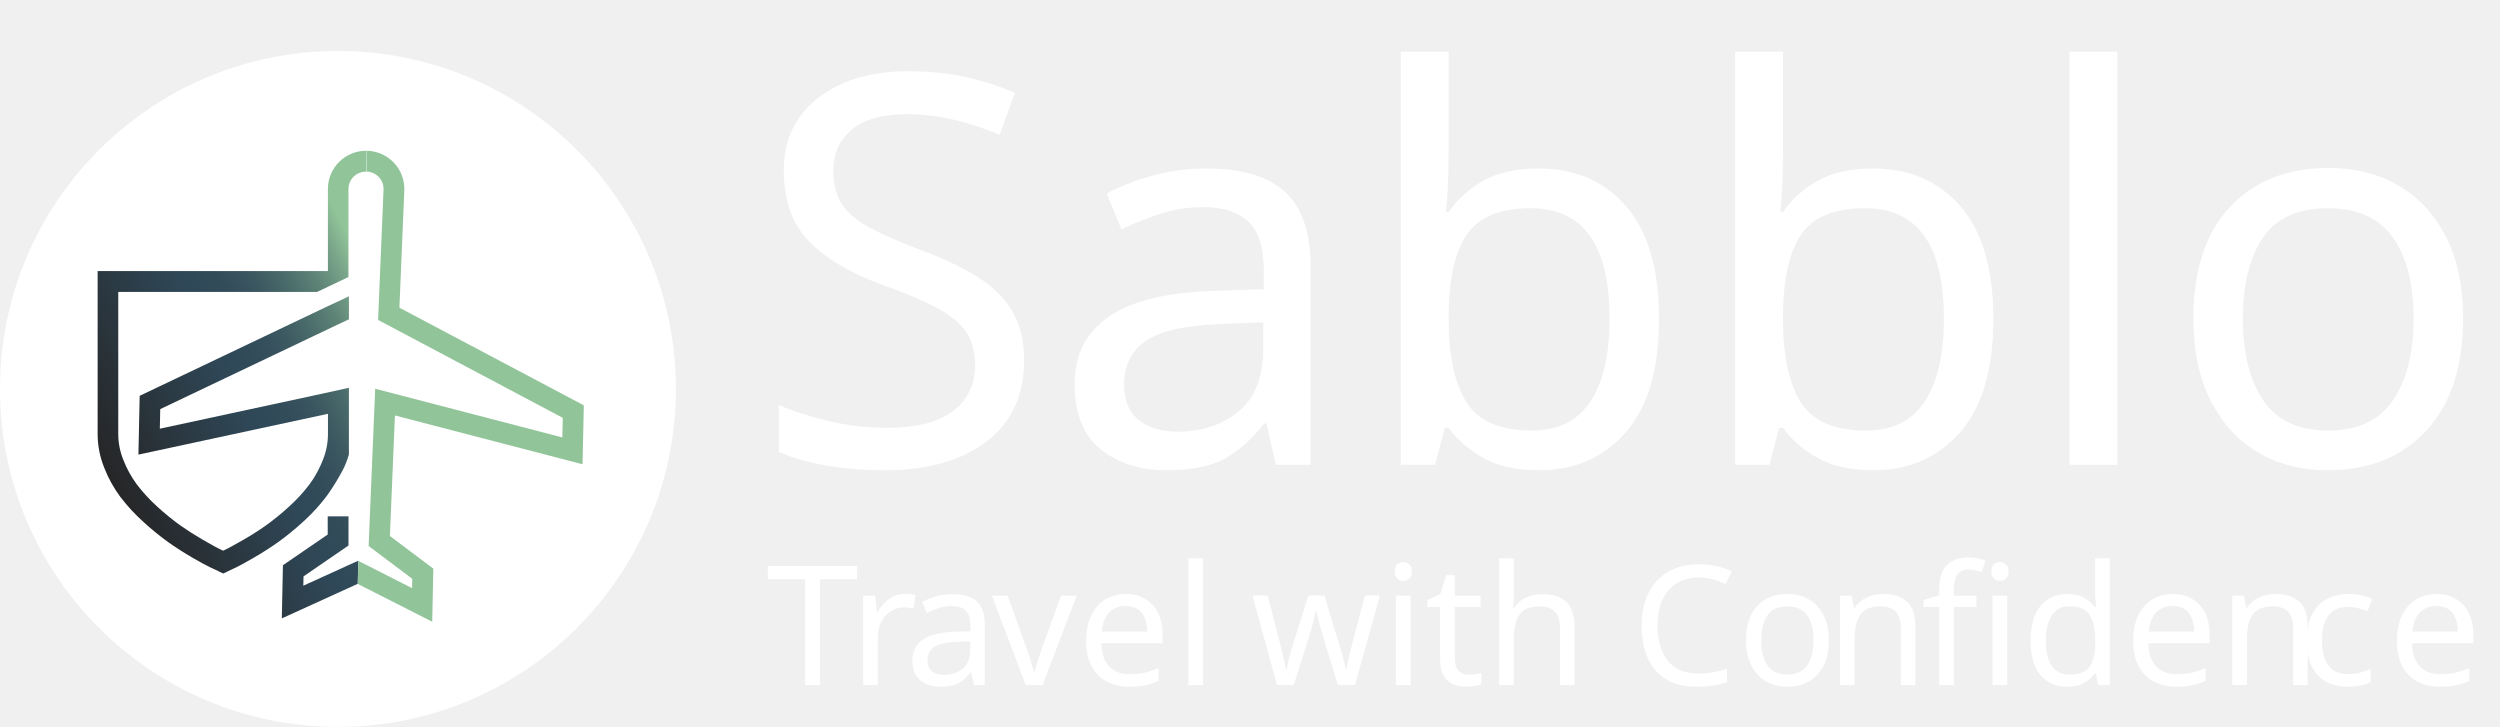
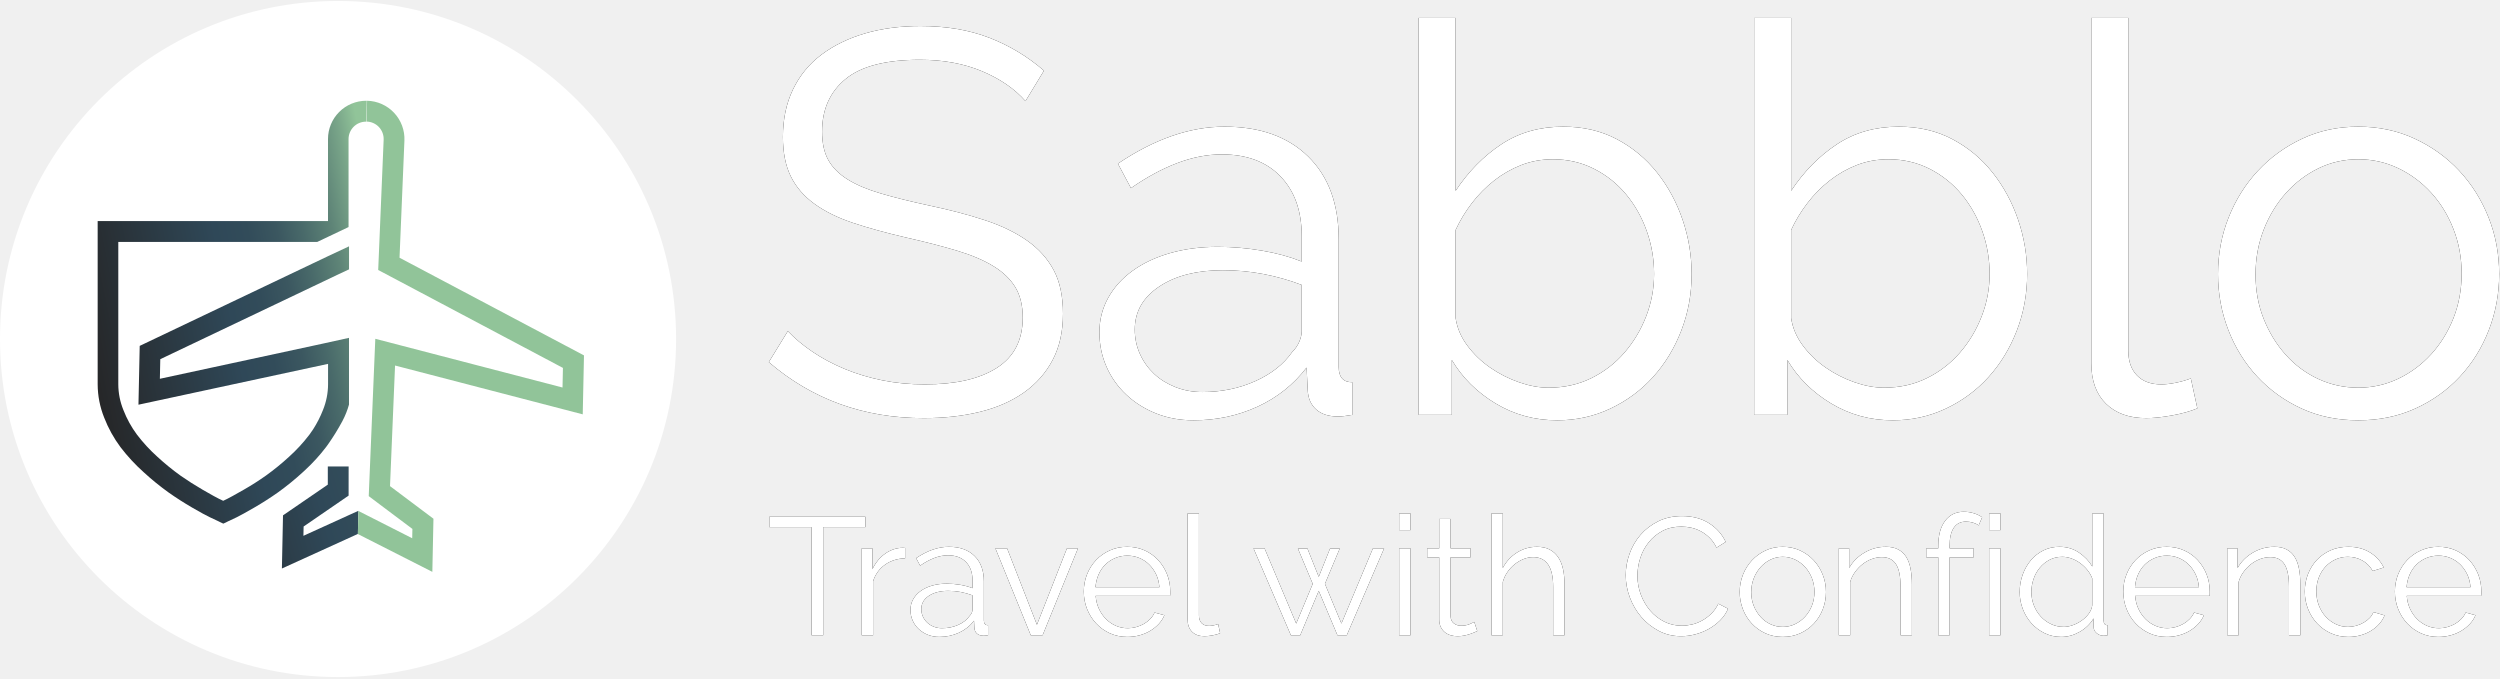
- <svg xmlns="http://www.w3.org/2000/svg" xmlns:xlink="http://www.w3.org/1999/xlink" viewBox="0 0 899.27 261.47">
+ <svg xmlns="http://www.w3.org/2000/svg" xmlns:xlink="http://www.w3.org/1999/xlink" width="899px" height="244px" viewBox="0 0 899 244" version="1.1">
  <defs>
-     <style>.cls-1{font-size:195.55px;}.cls-1,.cls-12,.cls-2{fill:#fff;}.cls-1,.cls-2{font-family:Raleway-Light, Raleway;}.cls-2{font-size:60px;}.cls-3{letter-spacing:-0.11em;}.cls-4{letter-spacing:-0.01em;}.cls-5{letter-spacing:-0.01em;}.cls-6{letter-spacing:-0.02em;}.cls-7{letter-spacing:-0.03em;}.cls-8{letter-spacing:-0.03em;}.cls-9{letter-spacing:0em;}.cls-10{letter-spacing:0em;}.cls-11{letter-spacing:0em;}.cls-13{fill:url(#linear-gradient);}.cls-14{fill:url(#linear-gradient-2);}.cls-15{fill:#91c499;}</style>
-     <linearGradient id="linear-gradient" x1="30.78" y1="165.28" x2="138.52" y2="111.93" gradientUnits="userSpaceOnUse">
-       <stop offset="0" stop-color="#252323" />
-       <stop offset="0.5" stop-color="#2f4858" />
-       <stop offset="0.6" stop-color="#324c5a" />
-       <stop offset="0.69" stop-color="#3b5760" />
-       <stop offset="0.77" stop-color="#496a6a" />
-       <stop offset="0.86" stop-color="#5e8477" />
-       <stop offset="0.94" stop-color="#79a589" />
-       <stop offset="1" stop-color="#91c499" />
+     <path d="M368.757,36.358 C364.846,31.925 359.632,28.34 353.113,25.602 C346.595,22.865 339.164,21.496 330.82,21.496 C318.566,21.496 309.636,23.81 304.03,28.438 C298.424,33.066 295.622,39.356 295.622,47.308 C295.622,51.48 296.371,54.902 297.87,57.575 C299.37,60.247 301.684,62.561 304.812,64.517 C307.941,66.472 311.95,68.167 316.839,69.601 C321.727,71.035 327.496,72.469 334.145,73.903 C341.576,75.468 348.257,77.228 354.189,79.183 C360.12,81.139 365.172,83.583 369.344,86.516 C373.516,89.449 376.71,93.002 378.926,97.174 C381.142,101.345 382.25,106.56 382.25,112.818 C382.25,119.206 381.012,124.746 378.535,129.439 C376.058,134.133 372.603,138.044 368.171,141.172 C363.738,144.301 358.458,146.615 352.331,148.114 C346.204,149.614 339.49,150.363 332.189,150.363 C310.679,150.363 292.102,143.649 276.458,130.222 L283.302,119.075 C285.779,121.683 288.745,124.16 292.199,126.506 C295.654,128.853 299.5,130.906 303.737,132.666 C307.974,134.426 312.504,135.795 317.328,136.773 C322.151,137.75 327.235,138.239 332.58,138.239 C343.662,138.239 352.298,136.251 358.491,132.275 C364.683,128.299 367.779,122.269 367.779,114.187 C367.779,109.884 366.899,106.267 365.14,103.334 C363.38,100.4 360.74,97.858 357.22,95.707 C353.7,93.556 349.333,91.698 344.118,90.134 C338.903,88.569 332.841,87.005 325.932,85.441 C318.631,83.746 312.243,81.986 306.768,80.161 C301.292,78.336 296.664,76.054 292.884,73.317 C289.103,70.579 286.268,67.287 284.377,63.441 C282.487,59.595 281.542,54.87 281.542,49.264 C281.542,42.876 282.748,37.172 285.16,32.153 C287.571,27.134 290.993,22.962 295.426,19.638 C299.858,16.314 305.073,13.772 311.07,12.012 C317.067,10.252 323.715,9.372 331.016,9.372 C340.272,9.372 348.518,10.773 355.753,13.576 C362.989,16.379 369.539,20.323 375.406,25.407 L368.757,36.358 Z M429.182,151.145 C424.359,151.145 419.894,150.331 415.787,148.701 C411.68,147.072 408.095,144.823 405.032,141.955 C401.968,139.087 399.589,135.73 397.894,131.884 C396.199,128.038 395.352,123.899 395.352,119.466 C395.352,115.034 396.395,110.927 398.481,107.147 C400.567,103.366 403.5,100.107 407.281,97.369 C411.061,94.632 415.559,92.513 420.774,91.014 C425.988,89.515 431.724,88.765 437.982,88.765 C443.197,88.765 448.476,89.221 453.821,90.134 C459.167,91.046 463.925,92.35 468.097,94.045 L468.097,84.854 C468.097,75.859 465.554,68.721 460.47,63.441 C455.386,58.161 448.346,55.522 439.351,55.522 C434.136,55.522 428.791,56.564 423.316,58.65 C417.84,60.736 412.3,63.735 406.694,67.646 L402.001,58.846 C415.168,49.981 427.944,45.548 440.329,45.548 C453.104,45.548 463.143,49.134 470.443,56.304 C477.744,63.474 481.394,73.382 481.394,86.027 L481.394,131.982 C481.394,135.632 483.024,137.457 486.283,137.457 L486.283,149.19 C484.067,149.581 482.372,149.777 481.198,149.777 C477.809,149.777 475.169,148.929 473.279,147.234 C471.388,145.54 470.378,143.193 470.248,140.195 L469.857,132.177 C465.163,138.304 459.264,142.998 452.159,146.257 C445.054,149.516 437.395,151.145 429.182,151.145 Z M432.311,140.977 C439.22,140.977 445.576,139.673 451.377,137.066 C457.178,134.459 461.578,131.004 464.577,126.702 C465.75,125.528 466.63,124.257 467.217,122.889 C467.803,121.52 468.097,120.249 468.097,119.075 L468.097,102.454 C463.664,100.759 459.069,99.455 454.31,98.543 C449.552,97.63 444.696,97.174 439.742,97.174 C430.355,97.174 422.729,99.129 416.863,103.04 C410.996,106.951 408.063,112.101 408.063,118.489 C408.063,121.617 408.682,124.551 409.92,127.288 C411.159,130.026 412.854,132.405 415.005,134.426 C417.156,136.447 419.731,138.044 422.729,139.217 C425.727,140.39 428.921,140.977 432.311,140.977 Z M560.005,151.145 C551.922,151.145 544.524,149.125 537.81,145.083 C531.096,141.042 525.849,135.827 522.068,129.439 L522.068,149.19 L510.14,149.19 L510.14,6.439 L523.437,6.439 L523.437,68.623 C528,61.714 533.475,56.141 539.863,51.904 C546.251,47.667 553.682,45.548 562.156,45.548 C569.326,45.548 575.747,47.048 581.418,50.046 C587.089,53.045 591.912,57.053 595.889,62.072 C599.865,67.092 602.928,72.763 605.079,79.085 C607.23,85.408 608.306,91.894 608.306,98.543 C608.306,105.713 607.067,112.492 604.591,118.88 C602.114,125.268 598.724,130.841 594.422,135.599 C590.12,140.358 585.003,144.138 579.071,146.941 C573.14,149.744 566.784,151.145 560.005,151.145 Z M556.876,139.412 C562.482,139.412 567.599,138.272 572.227,135.99 C576.855,133.709 580.831,130.645 584.156,126.8 C587.48,122.954 590.087,118.586 591.978,113.698 C593.868,108.809 594.813,103.757 594.813,98.543 C594.813,93.197 593.933,88.048 592.173,83.094 C590.413,78.14 587.936,73.74 584.742,69.894 C581.548,66.049 577.702,62.985 573.205,60.704 C568.707,58.422 563.786,57.282 558.441,57.282 C554.399,57.282 550.619,57.966 547.099,59.335 C543.579,60.704 540.32,62.561 537.321,64.908 C534.323,67.255 531.65,69.96 529.304,73.023 C526.957,76.087 525.002,79.313 523.437,82.703 L523.437,114.382 C523.959,117.902 525.36,121.194 527.642,124.257 C529.923,127.321 532.661,129.961 535.855,132.177 C539.049,134.393 542.503,136.153 546.219,137.457 C549.934,138.761 553.487,139.412 556.876,139.412 Z M680.659,151.145 C672.577,151.145 665.178,149.125 658.465,145.083 C651.751,141.042 646.503,135.827 642.723,129.439 L642.723,149.19 L630.794,149.19 L630.794,6.439 L644.092,6.439 L644.092,68.623 C648.654,61.714 654.13,56.141 660.518,51.904 C666.906,47.667 674.337,45.548 682.811,45.548 C689.981,45.548 696.401,47.048 702.072,50.046 C707.743,53.045 712.567,57.053 716.543,62.072 C720.519,67.092 723.583,72.763 725.734,79.085 C727.885,85.408 728.96,91.894 728.96,98.543 C728.96,105.713 727.722,112.492 725.245,118.88 C722.768,125.268 719.378,130.841 715.076,135.599 C710.774,140.358 705.657,144.138 699.726,146.941 C693.794,149.744 687.439,151.145 680.659,151.145 Z M677.531,139.412 C683.136,139.412 688.253,138.272 692.881,135.99 C697.509,133.709 701.486,130.645 704.81,126.8 C708.134,122.954 710.742,118.586 712.632,113.698 C714.522,108.809 715.467,103.757 715.467,98.543 C715.467,93.197 714.587,88.048 712.827,83.094 C711.067,78.14 708.591,73.74 705.397,69.894 C702.203,66.049 698.357,62.985 693.859,60.704 C689.361,58.422 684.44,57.282 679.095,57.282 C675.054,57.282 671.273,57.966 667.753,59.335 C664.233,60.704 660.974,62.561 657.976,64.908 C654.977,67.255 652.305,69.96 649.958,73.023 C647.611,76.087 645.656,79.313 644.092,82.703 L644.092,114.382 C644.613,117.902 646.014,121.194 648.296,124.257 C650.577,127.321 653.315,129.961 656.509,132.177 C659.703,134.393 663.158,136.153 666.873,137.457 C670.589,138.761 674.141,139.412 677.531,139.412 Z M752.035,6.439 L765.333,6.439 L765.333,126.115 C765.333,129.896 766.376,132.862 768.461,135.013 C770.547,137.164 773.48,138.239 777.261,138.239 C778.695,138.239 780.39,138.044 782.345,137.653 C784.301,137.261 786.126,136.74 787.821,136.088 L790.167,146.843 C787.69,147.886 784.659,148.734 781.074,149.386 C777.489,150.037 774.393,150.363 771.786,150.363 C765.658,150.363 760.835,148.636 757.315,145.181 C753.795,141.726 752.035,136.87 752.035,130.613 L752.035,6.439 Z M848.05,151.145 C840.619,151.145 833.84,149.744 827.713,146.941 C821.586,144.138 816.273,140.325 811.776,135.501 C807.278,130.678 803.791,125.072 801.314,118.684 C798.837,112.296 797.598,105.582 797.598,98.543 C797.598,91.372 798.869,84.593 801.412,78.205 C803.954,71.817 807.474,66.212 811.971,61.388 C816.469,56.564 821.781,52.719 827.909,49.851 C834.036,46.983 840.75,45.548 848.05,45.548 C855.351,45.548 862.097,46.983 868.29,49.851 C874.482,52.719 879.827,56.564 884.325,61.388 C888.822,66.212 892.342,71.817 894.884,78.205 C897.427,84.593 898.698,91.372 898.698,98.543 C898.698,105.582 897.459,112.296 894.982,118.684 C892.505,125.072 889.018,130.678 884.52,135.501 C880.023,140.325 874.678,144.138 868.485,146.941 C862.293,149.744 855.481,151.145 848.05,151.145 Z M811.091,98.738 C811.091,104.474 812.069,109.787 814.025,114.675 C815.98,119.564 818.62,123.866 821.944,127.582 C825.269,131.297 829.18,134.198 833.677,136.284 C838.175,138.37 842.966,139.412 848.05,139.412 C853.135,139.412 857.926,138.337 862.423,136.186 C866.921,134.035 870.864,131.102 874.254,127.386 C877.644,123.671 880.316,119.336 882.271,114.382 C884.227,109.428 885.205,104.083 885.205,98.347 C885.205,92.741 884.227,87.429 882.271,82.41 C880.316,77.391 877.644,73.023 874.254,69.308 C870.864,65.592 866.921,62.659 862.423,60.508 C857.926,58.357 853.135,57.282 848.05,57.282 C842.966,57.282 838.208,58.357 833.775,60.508 C829.343,62.659 825.432,65.625 822.042,69.406 C818.653,73.186 815.98,77.586 814.025,82.605 C812.069,87.624 811.091,93.002 811.091,98.738 Z" id="path-1" />
+     <polygon id="path-2" points="35.58 17.12 20.4 17.12 20.4 56 16.2 56 16.2 17.12 1.02 17.12 1.02 13.4 35.58 13.4" />
+     <path d="M49.86,28.34 C47.1,28.42 44.7,29.18 42.66,30.62 C40.62,32.06 39.18,34.04 38.34,36.56 L38.34,56 L34.26,56 L34.26,24.74 L38.1,24.74 L38.1,32.24 C39.26,29.84 40.82,27.96 42.78,26.6 C44.74,25.24 46.84,24.56 49.08,24.56 C49.4,24.56 49.66,24.58 49.86,24.62 L49.86,28.34 Z" id="path-3" />
+     <path d="M62.16,56.6 C60.68,56.6 59.31,56.35 58.05,55.85 C56.79,55.35 55.69,54.66 54.75,53.78 C53.81,52.9 53.08,51.87 52.56,50.69 C52.04,49.51 51.78,48.24 51.78,46.88 C51.78,45.52 52.1,44.26 52.74,43.1 C53.38,41.94 54.28,40.94 55.44,40.1 C56.6,39.26 57.98,38.61 59.58,38.15 C61.18,37.69 62.94,37.46 64.86,37.46 C66.46,37.46 68.08,37.6 69.72,37.88 C71.36,38.16 72.82,38.56 74.1,39.08 L74.1,36.26 C74.1,33.5 73.32,31.31 71.76,29.69 C70.2,28.07 68.04,27.26 65.28,27.26 C63.68,27.26 62.04,27.58 60.36,28.22 C58.68,28.86 56.98,29.78 55.26,30.98 L53.82,28.28 C57.86,25.56 61.78,24.2 65.58,24.2 C69.5,24.2 72.58,25.3 74.82,27.5 C77.06,29.7 78.18,32.74 78.18,36.62 L78.18,50.72 C78.18,51.84 78.68,52.4 79.68,52.4 L79.68,56 C79,56.12 78.48,56.18 78.12,56.18 C77.08,56.18 76.27,55.92 75.69,55.4 C75.11,54.88 74.8,54.16 74.76,53.24 L74.64,50.78 C73.2,52.66 71.39,54.1 69.21,55.1 C67.03,56.1 64.68,56.6 62.16,56.6 Z M63.12,53.48 C65.24,53.48 67.19,53.08 68.97,52.28 C70.75,51.48 72.1,50.42 73.02,49.1 C73.38,48.74 73.65,48.35 73.83,47.93 C74.01,47.51 74.1,47.12 74.1,46.76 L74.1,41.66 C72.74,41.14 71.33,40.74 69.87,40.46 C68.41,40.18 66.92,40.04 65.4,40.04 C62.52,40.04 60.18,40.64 58.38,41.84 C56.58,43.04 55.68,44.62 55.68,46.58 C55.68,47.54 55.87,48.44 56.25,49.28 C56.63,50.12 57.15,50.85 57.81,51.47 C58.47,52.09 59.26,52.58 60.18,52.94 C61.1,53.3 62.08,53.48 63.12,53.48 Z" id="path-4" />
+     <polygon id="path-5" points="95.04 56 82.32 24.74 86.52 24.74 97.26 52.22 108.06 24.74 112.02 24.74 99.3 56" />
+     <path d="M129.78,56.6 C127.5,56.6 125.41,56.17 123.51,55.31 C121.61,54.45 119.96,53.27 118.56,51.77 C117.16,50.27 116.07,48.54 115.29,46.58 C114.51,44.62 114.12,42.52 114.12,40.28 C114.12,38.08 114.51,36.01 115.29,34.07 C116.07,32.13 117.15,30.43 118.53,28.97 C119.91,27.51 121.56,26.35 123.48,25.49 C125.4,24.63 127.48,24.2 129.72,24.2 C132,24.2 134.09,24.63 135.99,25.49 C137.89,26.35 139.52,27.52 140.88,29 C142.24,30.48 143.3,32.18 144.06,34.1 C144.82,36.02 145.2,38.06 145.2,40.22 L145.2,41.18 C145.2,41.5 145.18,41.72 145.14,41.84 L118.38,41.84 C118.5,43.52 118.89,45.07 119.55,46.49 C120.21,47.91 121.06,49.14 122.1,50.18 C123.14,51.22 124.33,52.03 125.67,52.61 C127.01,53.19 128.44,53.48 129.96,53.48 C130.96,53.48 131.96,53.34 132.96,53.06 C133.96,52.78 134.88,52.4 135.72,51.92 C136.56,51.44 137.32,50.85 138,50.15 C138.68,49.45 139.2,48.68 139.56,47.84 L143.1,48.8 C142.62,49.96 141.94,51.01 141.06,51.95 C140.18,52.89 139.16,53.71 138,54.41 C136.84,55.11 135.56,55.65 134.16,56.03 C132.76,56.41 131.3,56.6 129.78,56.6 Z M141.3,38.72 C141.18,37.04 140.79,35.51 140.13,34.13 C139.47,32.75 138.63,31.56 137.61,30.56 C136.59,29.56 135.41,28.78 134.07,28.22 C132.73,27.66 131.3,27.38 129.78,27.38 C128.26,27.38 126.82,27.66 125.46,28.22 C124.1,28.78 122.91,29.56 121.89,30.56 C120.87,31.56 120.05,32.76 119.43,34.16 C118.81,35.56 118.44,37.08 118.32,38.72 L141.3,38.72 Z" id="path-6" />
+     <path d="M151.44,12.2 L155.52,12.2 L155.52,48.92 C155.52,50.08 155.84,50.99 156.48,51.65 C157.12,52.31 158.02,52.64 159.18,52.64 C159.62,52.64 160.14,52.58 160.74,52.46 C161.34,52.34 161.9,52.18 162.42,51.98 L163.14,55.28 C162.38,55.6 161.45,55.86 160.35,56.06 C159.25,56.26 158.3,56.36 157.5,56.36 C155.62,56.36 154.14,55.83 153.06,54.77 C151.98,53.71 151.44,52.22 151.44,50.3 L151.44,12.2 Z" id="path-7" />
+     <path d="M218.1,24.74 L222.12,24.74 L208.68,56 L205.32,56 L198.6,40.04 L191.94,56 L188.58,56 L175.14,24.74 L179.1,24.74 L190.5,51.8 L196.44,37.52 L191.1,24.8 L194.52,24.8 L198.6,35 L202.68,24.8 L206.16,24.8 L200.82,37.52 L206.76,51.8 L218.1,24.74 Z M227.52,56 L227.52,24.74 L231.6,24.74 L231.6,56 L227.52,56 Z M227.52,18.2 L227.52,12.2 L231.6,12.2 L231.6,18.2 L227.52,18.2 Z M255.6,54.5 C255.36,54.62 255.01,54.78 254.55,54.98 C254.09,55.18 253.56,55.38 252.96,55.58 C252.36,55.78 251.68,55.96 250.92,56.12 C250.16,56.28 249.36,56.36 248.52,56.36 C247.64,56.36 246.8,56.24 246,56 C245.2,55.76 244.5,55.39 243.9,54.89 C243.3,54.39 242.82,53.76 242.46,53 C242.1,52.24 241.92,51.36 241.92,50.36 L241.92,27.98 L237.6,27.98 L237.6,24.74 L241.92,24.74 L241.92,14.18 L246,14.18 L246,24.74 L253.2,24.74 L253.2,27.98 L246,27.98 L246,49.22 C246.08,50.38 246.49,51.23 247.23,51.77 C247.97,52.31 248.82,52.58 249.78,52.58 C250.94,52.58 251.96,52.39 252.84,52.01 C253.72,51.63 254.28,51.36 254.52,51.2 L255.6,54.5 Z M286.98,56 L282.9,56 L282.9,38.54 C282.9,34.98 282.29,32.32 281.07,30.56 C279.85,28.8 278.06,27.92 275.7,27.92 C274.54,27.92 273.39,28.15 272.25,28.61 C271.11,29.07 270.04,29.7 269.04,30.5 C268.04,31.3 267.17,32.24 266.43,33.32 C265.69,34.4 265.14,35.58 264.78,36.86 L264.78,56 L260.7,56 L260.7,12.2 L264.78,12.2 L264.78,31.82 C266.02,29.46 267.74,27.6 269.94,26.24 C272.14,24.88 274.52,24.2 277.08,24.2 C278.88,24.2 280.4,24.53 281.64,25.19 C282.88,25.85 283.9,26.77 284.7,27.95 C285.5,29.13 286.08,30.55 286.44,32.21 C286.8,33.87 286.98,35.7 286.98,37.7 L286.98,56 Z M309,34.4 C309,31.84 309.45,29.29 310.35,26.75 C311.25,24.21 312.56,21.94 314.28,19.94 C316,17.94 318.12,16.31 320.64,15.05 C323.16,13.79 326.02,13.16 329.22,13.16 C333.02,13.16 336.27,14.02 338.97,15.74 C341.67,17.46 343.66,19.7 344.94,22.46 L341.64,24.5 C340.96,23.1 340.13,21.92 339.15,20.96 C338.17,20 337.12,19.22 336,18.62 C334.88,18.02 333.72,17.59 332.52,17.33 C331.32,17.07 330.14,16.94 328.98,16.94 C326.42,16.94 324.16,17.46 322.2,18.5 C320.24,19.54 318.59,20.9 317.25,22.58 C315.91,24.26 314.9,26.15 314.22,28.25 C313.54,30.35 313.2,32.48 313.2,34.64 C313.2,37 313.61,39.26 314.43,41.42 C315.25,43.58 316.37,45.49 317.79,47.15 C319.21,48.81 320.89,50.13 322.83,51.11 C324.77,52.09 326.88,52.58 329.16,52.58 C330.36,52.58 331.59,52.43 332.85,52.13 C334.11,51.83 335.33,51.35 336.51,50.69 C337.69,50.03 338.78,49.21 339.78,48.23 C340.78,47.25 341.62,46.06 342.3,44.66 L345.78,46.46 C345.1,48.06 344.14,49.47 342.9,50.69 C341.66,51.91 340.28,52.94 338.76,53.78 C337.24,54.62 335.63,55.26 333.93,55.7 C332.23,56.14 330.56,56.36 328.92,56.36 C326,56.36 323.32,55.72 320.88,54.44 C318.44,53.16 316.34,51.49 314.58,49.43 C312.82,47.37 311.45,45.03 310.47,42.41 C309.49,39.79 309,37.12 309,34.4 Z M365.46,56.6 C363.18,56.6 361.1,56.17 359.22,55.31 C357.34,54.45 355.71,53.28 354.33,51.8 C352.95,50.32 351.88,48.6 351.12,46.64 C350.36,44.68 349.98,42.62 349.98,40.46 C349.98,38.26 350.37,36.18 351.15,34.22 C351.93,32.26 353.01,30.54 354.39,29.06 C355.77,27.58 357.4,26.4 359.28,25.52 C361.16,24.64 363.22,24.2 365.46,24.2 C367.7,24.2 369.77,24.64 371.67,25.52 C373.57,26.4 375.21,27.58 376.59,29.06 C377.97,30.54 379.05,32.26 379.83,34.22 C380.61,36.18 381,38.26 381,40.46 C381,42.62 380.62,44.68 379.86,46.64 C379.1,48.6 378.03,50.32 376.65,51.8 C375.27,53.28 373.63,54.45 371.73,55.31 C369.83,56.17 367.74,56.6 365.46,56.6 Z M354.12,40.52 C354.12,42.28 354.42,43.91 355.02,45.41 C355.62,46.91 356.43,48.23 357.45,49.37 C358.47,50.51 359.67,51.4 361.05,52.04 C362.43,52.68 363.9,53 365.46,53 C367.02,53 368.49,52.67 369.87,52.01 C371.25,51.35 372.46,50.45 373.5,49.31 C374.54,48.17 375.36,46.84 375.96,45.32 C376.56,43.8 376.86,42.16 376.86,40.4 C376.86,38.68 376.56,37.05 375.96,35.51 C375.36,33.97 374.54,32.63 373.5,31.49 C372.46,30.35 371.25,29.45 369.87,28.79 C368.49,28.13 367.02,27.8 365.46,27.8 C363.9,27.8 362.44,28.13 361.08,28.79 C359.72,29.45 358.52,30.36 357.48,31.52 C356.44,32.68 355.62,34.03 355.02,35.57 C354.42,37.11 354.12,38.76 354.12,40.52 Z" id="path-8" />
+     <path d="M411.9,56 L407.82,56 L407.82,38.54 C407.82,34.82 407.27,32.12 406.17,30.44 C405.07,28.76 403.38,27.92 401.1,27.92 C399.9,27.92 398.7,28.14 397.5,28.58 C396.3,29.02 395.19,29.64 394.17,30.44 C393.15,31.24 392.24,32.19 391.44,33.29 C390.64,34.39 390.06,35.58 389.7,36.86 L389.7,56 L385.62,56 L385.62,24.74 L389.34,24.74 L389.34,31.82 C390.62,29.54 392.45,27.7 394.83,26.3 C397.21,24.9 399.8,24.2 402.6,24.2 C404.32,24.2 405.78,24.52 406.98,25.16 C408.18,25.8 409.14,26.7 409.86,27.86 C410.58,29.02 411.1,30.44 411.42,32.12 C411.74,33.8 411.9,35.66 411.9,37.7 L411.9,56 Z" id="path-9" />
+     <path d="M421.38,56 L421.38,27.98 L417.06,27.98 L417.06,24.74 L421.38,24.74 L421.38,23.9 C421.38,20.06 422.2,17.05 423.84,14.87 C425.48,12.69 427.72,11.6 430.56,11.6 C431.8,11.6 433,11.78 434.16,12.14 C435.32,12.5 436.32,12.98 437.16,13.58 L435.9,16.52 C435.34,16.08 434.65,15.74 433.83,15.5 C433.01,15.26 432.18,15.14 431.34,15.14 C429.42,15.14 427.96,15.88 426.96,17.36 C425.96,18.84 425.46,20.98 425.46,23.78 L425.46,24.74 L434.1,24.74 L434.1,27.98 L425.46,27.98 L425.46,56 L421.38,56 Z M439.68,56 L439.68,24.74 L443.76,24.74 L443.76,56 L439.68,56 Z M439.68,18.2 L439.68,12.2 L443.76,12.2 L443.76,18.2 L439.68,18.2 Z M465.6,56.6 C463.44,56.6 461.44,56.15 459.6,55.25 C457.76,54.35 456.18,53.16 454.86,51.68 C453.54,50.2 452.51,48.49 451.77,46.55 C451.03,44.61 450.66,42.58 450.66,40.46 C450.66,38.26 451.02,36.17 451.74,34.19 C452.46,32.21 453.45,30.48 454.71,29 C455.97,27.52 457.47,26.35 459.21,25.49 C460.95,24.63 462.86,24.2 464.94,24.2 C467.58,24.2 469.92,24.89 471.96,26.27 C474,27.65 475.6,29.32 476.76,31.28 L476.76,12.2 L480.84,12.2 L480.84,50.72 C480.84,51.84 481.32,52.4 482.28,52.4 L482.28,56 C481.68,56.12 481.2,56.18 480.84,56.18 C479.88,56.18 479.04,55.87 478.32,55.25 C477.6,54.63 477.24,53.88 477.24,53 L477.24,49.94 C476,51.98 474.32,53.6 472.2,54.8 C470.08,56 467.88,56.6 465.6,56.6 Z M466.5,53 C467.5,53 468.57,52.8 469.71,52.4 C470.85,52 471.92,51.45 472.92,50.75 C473.92,50.05 474.77,49.23 475.47,48.29 C476.17,47.35 476.6,46.34 476.76,45.26 L476.76,35.6 C476.36,34.52 475.78,33.51 475.02,32.57 C474.26,31.63 473.39,30.8 472.41,30.08 C471.43,29.36 470.38,28.8 469.26,28.4 C468.14,28 467.04,27.8 465.96,27.8 C464.28,27.8 462.76,28.16 461.4,28.88 C460.04,29.6 458.87,30.55 457.89,31.73 C456.91,32.91 456.16,34.26 455.64,35.78 C455.12,37.3 454.86,38.86 454.86,40.46 C454.86,42.14 455.16,43.74 455.76,45.26 C456.36,46.78 457.18,48.11 458.22,49.25 C459.26,50.39 460.49,51.3 461.91,51.98 C463.33,52.66 464.86,53 466.5,53 Z M503.58,56.6 C501.3,56.6 499.21,56.17 497.31,55.31 C495.41,54.45 493.76,53.27 492.36,51.77 C490.96,50.27 489.87,48.54 489.09,46.58 C488.31,44.62 487.92,42.52 487.92,40.28 C487.92,38.08 488.31,36.01 489.09,34.07 C489.87,32.13 490.95,30.43 492.33,28.97 C493.71,27.51 495.36,26.35 497.28,25.49 C499.2,24.63 501.28,24.2 503.52,24.2 C505.8,24.2 507.89,24.63 509.79,25.49 C511.69,26.35 513.32,27.52 514.68,29 C516.04,30.48 517.1,32.18 517.86,34.1 C518.62,36.02 519,38.06 519,40.22 L519,41.18 C519,41.5 518.98,41.72 518.94,41.84 L492.18,41.84 C492.3,43.52 492.69,45.07 493.35,46.49 C494.01,47.91 494.86,49.14 495.9,50.18 C496.94,51.22 498.13,52.03 499.47,52.61 C500.81,53.19 502.24,53.48 503.76,53.48 C504.76,53.48 505.76,53.34 506.76,53.06 C507.76,52.78 508.68,52.4 509.52,51.92 C510.36,51.44 511.12,50.85 511.8,50.15 C512.48,49.45 513,48.68 513.36,47.84 L516.9,48.8 C516.42,49.96 515.74,51.01 514.86,51.95 C513.98,52.89 512.96,53.71 511.8,54.41 C510.64,55.11 509.36,55.65 507.96,56.03 C506.56,56.41 505.1,56.6 503.58,56.6 Z M515.1,38.72 C514.98,37.04 514.59,35.51 513.93,34.13 C513.27,32.75 512.43,31.56 511.41,30.56 C510.39,29.56 509.21,28.78 507.87,28.22 C506.53,27.66 505.1,27.38 503.58,27.38 C502.06,27.38 500.62,27.66 499.26,28.22 C497.9,28.78 496.71,29.56 495.69,30.56 C494.67,31.56 493.85,32.76 493.23,34.16 C492.61,35.56 492.24,37.08 492.12,38.72 L515.1,38.72 Z M551.58,56 L547.5,56 L547.5,38.54 C547.5,34.82 546.95,32.12 545.85,30.44 C544.75,28.76 543.06,27.92 540.78,27.92 C539.58,27.92 538.38,28.14 537.18,28.58 C535.98,29.02 534.87,29.64 533.85,30.44 C532.83,31.24 531.92,32.19 531.12,33.29 C530.32,34.39 529.74,35.58 529.38,36.86 L529.38,56 L525.3,56 L525.3,24.74 L529.02,24.74 L529.02,31.82 C530.3,29.54 532.13,27.7 534.51,26.3 C536.89,24.9 539.48,24.2 542.28,24.2 C544,24.2 545.46,24.52 546.66,25.16 C547.86,25.8 548.82,26.7 549.54,27.86 C550.26,29.02 550.78,30.44 551.1,32.12 C551.42,33.8 551.58,35.66 551.58,37.7 L551.58,56 Z" id="path-10" />
+     <path d="M553.19,40.28 C553.19,38.08 553.57,36 554.33,34.04 C555.09,32.08 556.16,30.37 557.54,28.91 C558.92,27.45 560.57,26.3 562.49,25.46 C564.41,24.62 566.53,24.2 568.85,24.2 C571.81,24.2 574.39,24.87 576.59,26.21 C578.79,27.55 580.45,29.36 581.57,31.64 L577.61,32.9 C576.73,31.3 575.5,30.05 573.92,29.15 C572.34,28.25 570.59,27.8 568.67,27.8 C567.07,27.8 565.58,28.12 564.2,28.76 C562.82,29.4 561.62,30.27 560.6,31.37 C559.58,32.47 558.78,33.78 558.2,35.3 C557.62,36.82 557.33,38.48 557.33,40.28 C557.33,42.04 557.63,43.7 558.23,45.26 C558.83,46.82 559.65,48.17 560.69,49.31 C561.73,50.45 562.94,51.35 564.32,52.01 C565.7,52.67 567.17,53 568.73,53 C569.73,53 570.72,52.86 571.7,52.58 C572.68,52.3 573.59,51.91 574.43,51.41 C575.27,50.91 575.99,50.34 576.59,49.7 C577.19,49.06 577.61,48.38 577.85,47.66 L581.87,48.86 C581.43,49.98 580.79,51.01 579.95,51.95 C579.11,52.89 578.12,53.71 576.98,54.41 C575.84,55.11 574.58,55.65 573.2,56.03 C571.82,56.41 570.39,56.6 568.91,56.6 C566.63,56.6 564.53,56.17 562.61,55.31 C560.69,54.45 559.03,53.27 557.63,51.77 C556.23,50.27 555.14,48.54 554.36,46.58 C553.58,44.62 553.19,42.52 553.19,40.28 Z" id="path-11" />
+     <path d="M601.25,56.6 C598.97,56.6 596.88,56.17 594.98,55.31 C593.08,54.45 591.43,53.27 590.03,51.77 C588.63,50.27 587.54,48.54 586.76,46.58 C585.98,44.62 585.59,42.52 585.59,40.28 C585.59,38.08 585.98,36.01 586.76,34.07 C587.54,32.13 588.62,30.43 590,28.97 C591.38,27.51 593.03,26.35 594.95,25.49 C596.87,24.63 598.95,24.2 601.19,24.2 C603.47,24.2 605.56,24.63 607.46,25.49 C609.36,26.35 610.99,27.52 612.35,29 C613.71,30.48 614.77,32.18 615.53,34.1 C616.29,36.02 616.67,38.06 616.67,40.22 L616.67,41.18 C616.67,41.5 616.65,41.72 616.61,41.84 L589.85,41.84 C589.97,43.52 590.36,45.07 591.02,46.49 C591.68,47.91 592.53,49.14 593.57,50.18 C594.61,51.22 595.8,52.03 597.14,52.61 C598.48,53.19 599.91,53.48 601.43,53.48 C602.43,53.48 603.43,53.34 604.43,53.06 C605.43,52.78 606.35,52.4 607.19,51.92 C608.03,51.44 608.79,50.85 609.47,50.15 C610.15,49.45 610.67,48.68 611.03,47.84 L614.57,48.8 C614.09,49.96 613.41,51.01 612.53,51.95 C611.65,52.89 610.63,53.71 609.47,54.41 C608.31,55.11 607.03,55.65 605.63,56.03 C604.23,56.41 602.77,56.6 601.25,56.6 Z M612.77,38.72 C612.65,37.04 612.26,35.51 611.6,34.13 C610.94,32.75 610.1,31.56 609.08,30.56 C608.06,29.56 606.88,28.78 605.54,28.22 C604.2,27.66 602.77,27.38 601.25,27.38 C599.73,27.38 598.29,27.66 596.93,28.22 C595.57,28.78 594.38,29.56 593.36,30.56 C592.34,31.56 591.52,32.76 590.9,34.16 C590.28,35.56 589.91,37.08 589.79,38.72 L612.77,38.72 Z" id="path-12" />
+     <linearGradient x1="-4.485%" y1="73.026%" x2="106.851%" y2="37.943%" id="linearGradient-13">
+       <stop stop-color="#252323" offset="0%" />
+       <stop stop-color="#2F4858" offset="50%" />
+       <stop stop-color="#324C5A" offset="60%" />
+       <stop stop-color="#3B5760" offset="69%" />
+       <stop stop-color="#496A6A" offset="77%" />
+       <stop stop-color="#5E8477" offset="86%" />
+       <stop stop-color="#79A589" offset="94%" />
+       <stop stop-color="#91C499" offset="100%" />
    </linearGradient>
-     <linearGradient id="linear-gradient-2" x1="61.95" y1="228.24" x2="169.69" y2="174.89" xlink:href="#linear-gradient" />
+     <linearGradient x1="-143.345%" y1="115.804%" x2="248.436%" y2="-29.564%" id="linearGradient-14">
+       <stop stop-color="#252323" offset="0%" />
+       <stop stop-color="#2F4858" offset="50%" />
+       <stop stop-color="#324C5A" offset="60%" />
+       <stop stop-color="#3B5760" offset="69%" />
+       <stop stop-color="#496A6A" offset="77%" />
+       <stop stop-color="#5E8477" offset="86%" />
+       <stop stop-color="#79A589" offset="94%" />
+       <stop stop-color="#91C499" offset="100%" />
+     </linearGradient>
  </defs>
-   <g id="Layer_2" data-name="Layer 2">
-     <g id="Layer_1-2" data-name="Layer 1">
-       <text class="cls-1" transform="translate(270.2 167.19)">Sabblo</text>
-       <text class="cls-2" transform="translate(275.62 246.43)">
-         <tspan class="cls-3">T</tspan>
-         <tspan class="cls-4" x="29.76" y="0">r</tspan>
-         <tspan class="cls-5" x="49.8" y="0">a</tspan>
-         <tspan class="cls-6" x="81.18" y="0">v</tspan>
-         <tspan x="111.78" y="0">e</tspan>
-         <tspan class="cls-7" x="146.76" y="0">l</tspan>
-         <tspan class="cls-8" x="160.44" y="0"> </tspan>
-         <tspan x="174.24" y="0">with Co</tspan>
-         <tspan class="cls-9" x="381.12" y="0">n</tspan>
-         <tspan class="cls-10" x="415.38" y="0">fiden</tspan>
-         <tspan class="cls-11" x="550.85" y="0">c</tspan>
-         <tspan x="583.25" y="0">e</tspan>
-       </text>
-       <circle class="cls-12" cx="121.56" cy="139.91" r="121.56" />
-       <path class="cls-13" d="M131.69,54.23A13.75,13.75,0,0,0,117.95,68v29.5H35.12v58.72a32.4,32.4,0,0,0,2.36,12,45,45,0,0,0,5.86,10.59,65.42,65.42,0,0,0,8.33,9,97.07,97.07,0,0,0,8.93,7.27q4.09,2.89,8.54,5.47T75.46,204q1.87.92,3,1.41l.63.31-.25-.11,1.46.69h0l1.46-.69-.25.11.63-.31q1.13-.49,3-1.41t6.32-3.49q4.44-2.57,8.54-5.47a97,97,0,0,0,8.93-7.27l.92-.85h0a64.3,64.3,0,0,0,7.4-8.15c.25-.33.49-.66.73-1a80.56,80.56,0,0,0,5.16-8.37,29.61,29.61,0,0,0,2.36-5.91v-24l-9.07,2-3.78.82L57.49,154.21l.15-7.05,55-26.2,8.6-4.1,4.27-2v-8.28L118,110.1h0l-5.38,2.56L50.24,142.38l-.45,21.15L112.62,150l5.35-1.15v7.35a24.75,24.75,0,0,1-1.84,9.27,39.48,39.48,0,0,1-3.52,6.9q-.65,1-1.35,1.94a58.21,58.21,0,0,1-7.38,8A90,90,0,0,1,95.66,189c-2.53,1.79-5.21,3.51-8,5.1-3.51,2-5.13,2.89-5.87,3.25l-1.53.74-1.54-.74c-.74-.36-2.35-1.22-5.86-3.25-2.75-1.59-5.43-3.31-8-5.1a90.11,90.11,0,0,1-8.23-6.71,58.23,58.23,0,0,1-7.38-8,37.72,37.72,0,0,1-4.87-8.83,24.75,24.75,0,0,1-1.84-9.27V105h71.54l3.77-1.79h0l7.49-3.56V68a6.26,6.26,0,0,1,6.25-6.25h.14l.16-7.49Z" />
-       <polygon class="cls-14" points="128.87 201.69 125.58 203.18 109.11 210.68 109.18 207.33 122.11 198.45 125.36 196.22 125.36 192.28 125.37 185.74 117.88 185.74 117.88 192.27 101.77 203.32 101.37 222.44 128.69 210 128.87 201.69 128.87 201.69" />
-       <path class="cls-15" d="M209.55,167,210,145.8l-66.33-35.12,1.76-42.13A13.75,13.75,0,0,0,132,54.23l-.16,7.49h0a6.26,6.26,0,0,1,6.12,6.52l-1.76,42.13-.2,4.72,4.18,2.21,62.25,33-.15,7.05-58.32-15.18-9-2.34-.39,9.27-1.81,43.37-.16,3.94,3.15,2.37,12.55,9.42-.07,3.36-16.14-8.19-3.21-1.63-.18,8.31,26.77,13.59.4-19.11-15.62-11.72,1.81-43.37Z" />
+   <g id="Page-1" stroke="none" stroke-width="1" fill="none" fill-rule="evenodd">
+     <g id="logo-dark">
+       <g id="Sabblo">
+         <use fill="#000000" xlink:href="#path-1" />
+         <use fill="#FFFFFF" xlink:href="#path-1" />
+       </g>
+       <g id="Group" transform="translate(275.62, 172.43)">
+         <g id="T">
+           <use fill="#000000" xlink:href="#path-2" />
+           <use fill="#FFFFFF" xlink:href="#path-2" />
+         </g>
+         <g id="r">
+           <use fill="#000000" xlink:href="#path-3" />
+           <use fill="#FFFFFF" xlink:href="#path-3" />
+         </g>
+         <g id="a">
+           <use fill="#000000" xlink:href="#path-4" />
+           <use fill="#FFFFFF" xlink:href="#path-4" />
+         </g>
+         <g id="v">
+           <use fill="#000000" xlink:href="#path-5" />
+           <use fill="#FFFFFF" xlink:href="#path-5" />
+         </g>
+         <g id="e">
+           <use fill="#000000" xlink:href="#path-6" />
+           <use fill="#FFFFFF" xlink:href="#path-6" />
+         </g>
+         <g id="l">
+           <use fill="#000000" xlink:href="#path-7" />
+           <use fill="#FFFFFF" xlink:href="#path-7" />
+         </g>
+         <g id="with-Co">
+           <use fill="#000000" xlink:href="#path-8" />
+           <use fill="#FFFFFF" xlink:href="#path-8" />
+         </g>
+         <g id="n">
+           <use fill="#000000" xlink:href="#path-9" />
+           <use fill="#FFFFFF" xlink:href="#path-9" />
+         </g>
+         <g id="fiden">
+           <use fill="#000000" xlink:href="#path-10" />
+           <use fill="#FFFFFF" xlink:href="#path-10" />
+         </g>
+         <g id="c">
+           <use fill="#000000" xlink:href="#path-11" />
+           <use fill="#FFFFFF" xlink:href="#path-11" />
+         </g>
+         <g id="e">
+           <use fill="#000000" xlink:href="#path-12" />
+           <use fill="#FFFFFF" xlink:href="#path-12" />
+         </g>
+       </g>
+       <circle id="Oval" fill="#FFFFFF" fill-rule="nonzero" cx="121.56" cy="121.91" r="121.56" />
+       <path d="M131.69,36.23 C128.042,36.233 124.544,37.685 121.967,40.268 C119.39,42.851 117.945,46.352 117.95,50 L117.95,79.5 L35.12,79.5 L35.12,138.22 C35.138,142.334 35.939,146.406 37.48,150.22 C38.948,153.998 40.919,157.56 43.34,160.81 C45.829,164.064 48.618,167.077 51.67,169.81 C54.5,172.408 57.482,174.836 60.6,177.08 C63.327,179.007 66.173,180.83 69.14,182.55 C72.107,184.27 74.213,185.42 75.46,186 C76.707,186.613 77.707,187.083 78.46,187.41 L79.09,187.72 L78.84,187.61 L80.3,188.3 L81.76,187.61 L81.51,187.72 L82.14,187.41 C82.893,187.083 83.893,186.613 85.14,186 C86.387,185.387 88.493,184.223 91.46,182.51 C94.42,180.797 97.267,178.973 100,177.04 C103.118,174.796 106.1,172.368 108.93,169.77 L109.85,168.92 C112.545,166.42 115.021,163.693 117.25,160.77 C117.5,160.44 117.74,160.11 117.98,159.77 C119.869,157.088 121.592,154.292 123.14,151.4 C124.137,149.521 124.928,147.539 125.5,145.49 L125.5,121.49 L116.43,123.49 L112.65,124.31 L57.49,136.21 L57.64,129.16 L112.64,102.96 L121.24,98.86 L125.51,96.86 L125.51,88.58 L118,92.1 L112.62,94.66 L50.24,124.38 L49.79,145.53 L112.62,132 L117.97,130.85 L117.97,138.2 C117.958,141.38 117.333,144.527 116.13,147.47 C115.186,149.88 114.007,152.191 112.61,154.37 C112.177,155.037 111.727,155.683 111.26,156.31 C109.055,159.201 106.584,161.88 103.88,164.31 C101.274,166.7 98.529,168.933 95.66,171 C93.13,172.79 90.45,174.51 87.66,176.1 C84.15,178.1 82.53,178.99 81.79,179.35 L80.26,180.09 L78.72,179.35 C77.98,178.99 76.37,178.13 72.86,176.1 C70.11,174.51 67.43,172.79 64.86,171 C61.987,168.927 59.239,166.687 56.63,164.29 C53.926,161.86 51.455,159.181 49.25,156.29 C47.239,153.578 45.601,150.608 44.38,147.46 C43.177,144.517 42.552,141.37 42.54,138.19 L42.54,87 L114.08,87 L117.85,85.21 L125.34,81.65 L125.34,50 C125.346,46.551 128.141,43.756 131.59,43.75 L131.73,43.75 L131.89,36.26 L131.69,36.23 Z" id="Shape" fill="url(#linearGradient-13)" fill-rule="nonzero" />
+       <polygon id="Shape" fill="url(#linearGradient-14)" fill-rule="nonzero" points="128.87 183.69 125.58 185.18 109.11 192.68 109.18 189.33 122.11 180.45 125.36 178.22 125.36 174.28 125.37 167.74 117.88 167.74 117.88 174.27 101.77 185.32 101.37 204.44 128.69 192 128.87 183.69" />
+       <path d="M209.55,149 L210,127.8 L143.67,92.68 L145.43,50.55 C145.584,46.86 144.247,43.264 141.721,40.57 C139.195,37.877 135.692,36.313 132,36.23 L131.84,43.72 C133.522,43.756 135.118,44.468 136.27,45.694 C137.421,46.921 138.03,48.559 137.96,50.24 L136.2,92.37 L136,97.09 L140.18,99.3 L202.43,132.3 L202.28,139.35 L143.96,124.17 L134.96,121.83 L134.57,131.1 L132.76,174.47 L132.6,178.41 L135.75,180.78 L148.3,190.2 L148.23,193.56 L132.09,185.37 L128.88,183.74 L128.7,192.05 L155.47,205.64 L155.87,186.53 L140.25,174.81 L142.06,131.44 L209.55,149 Z" id="Shape" fill="#91C499" fill-rule="nonzero" />
    </g>
  </g>
</svg>
